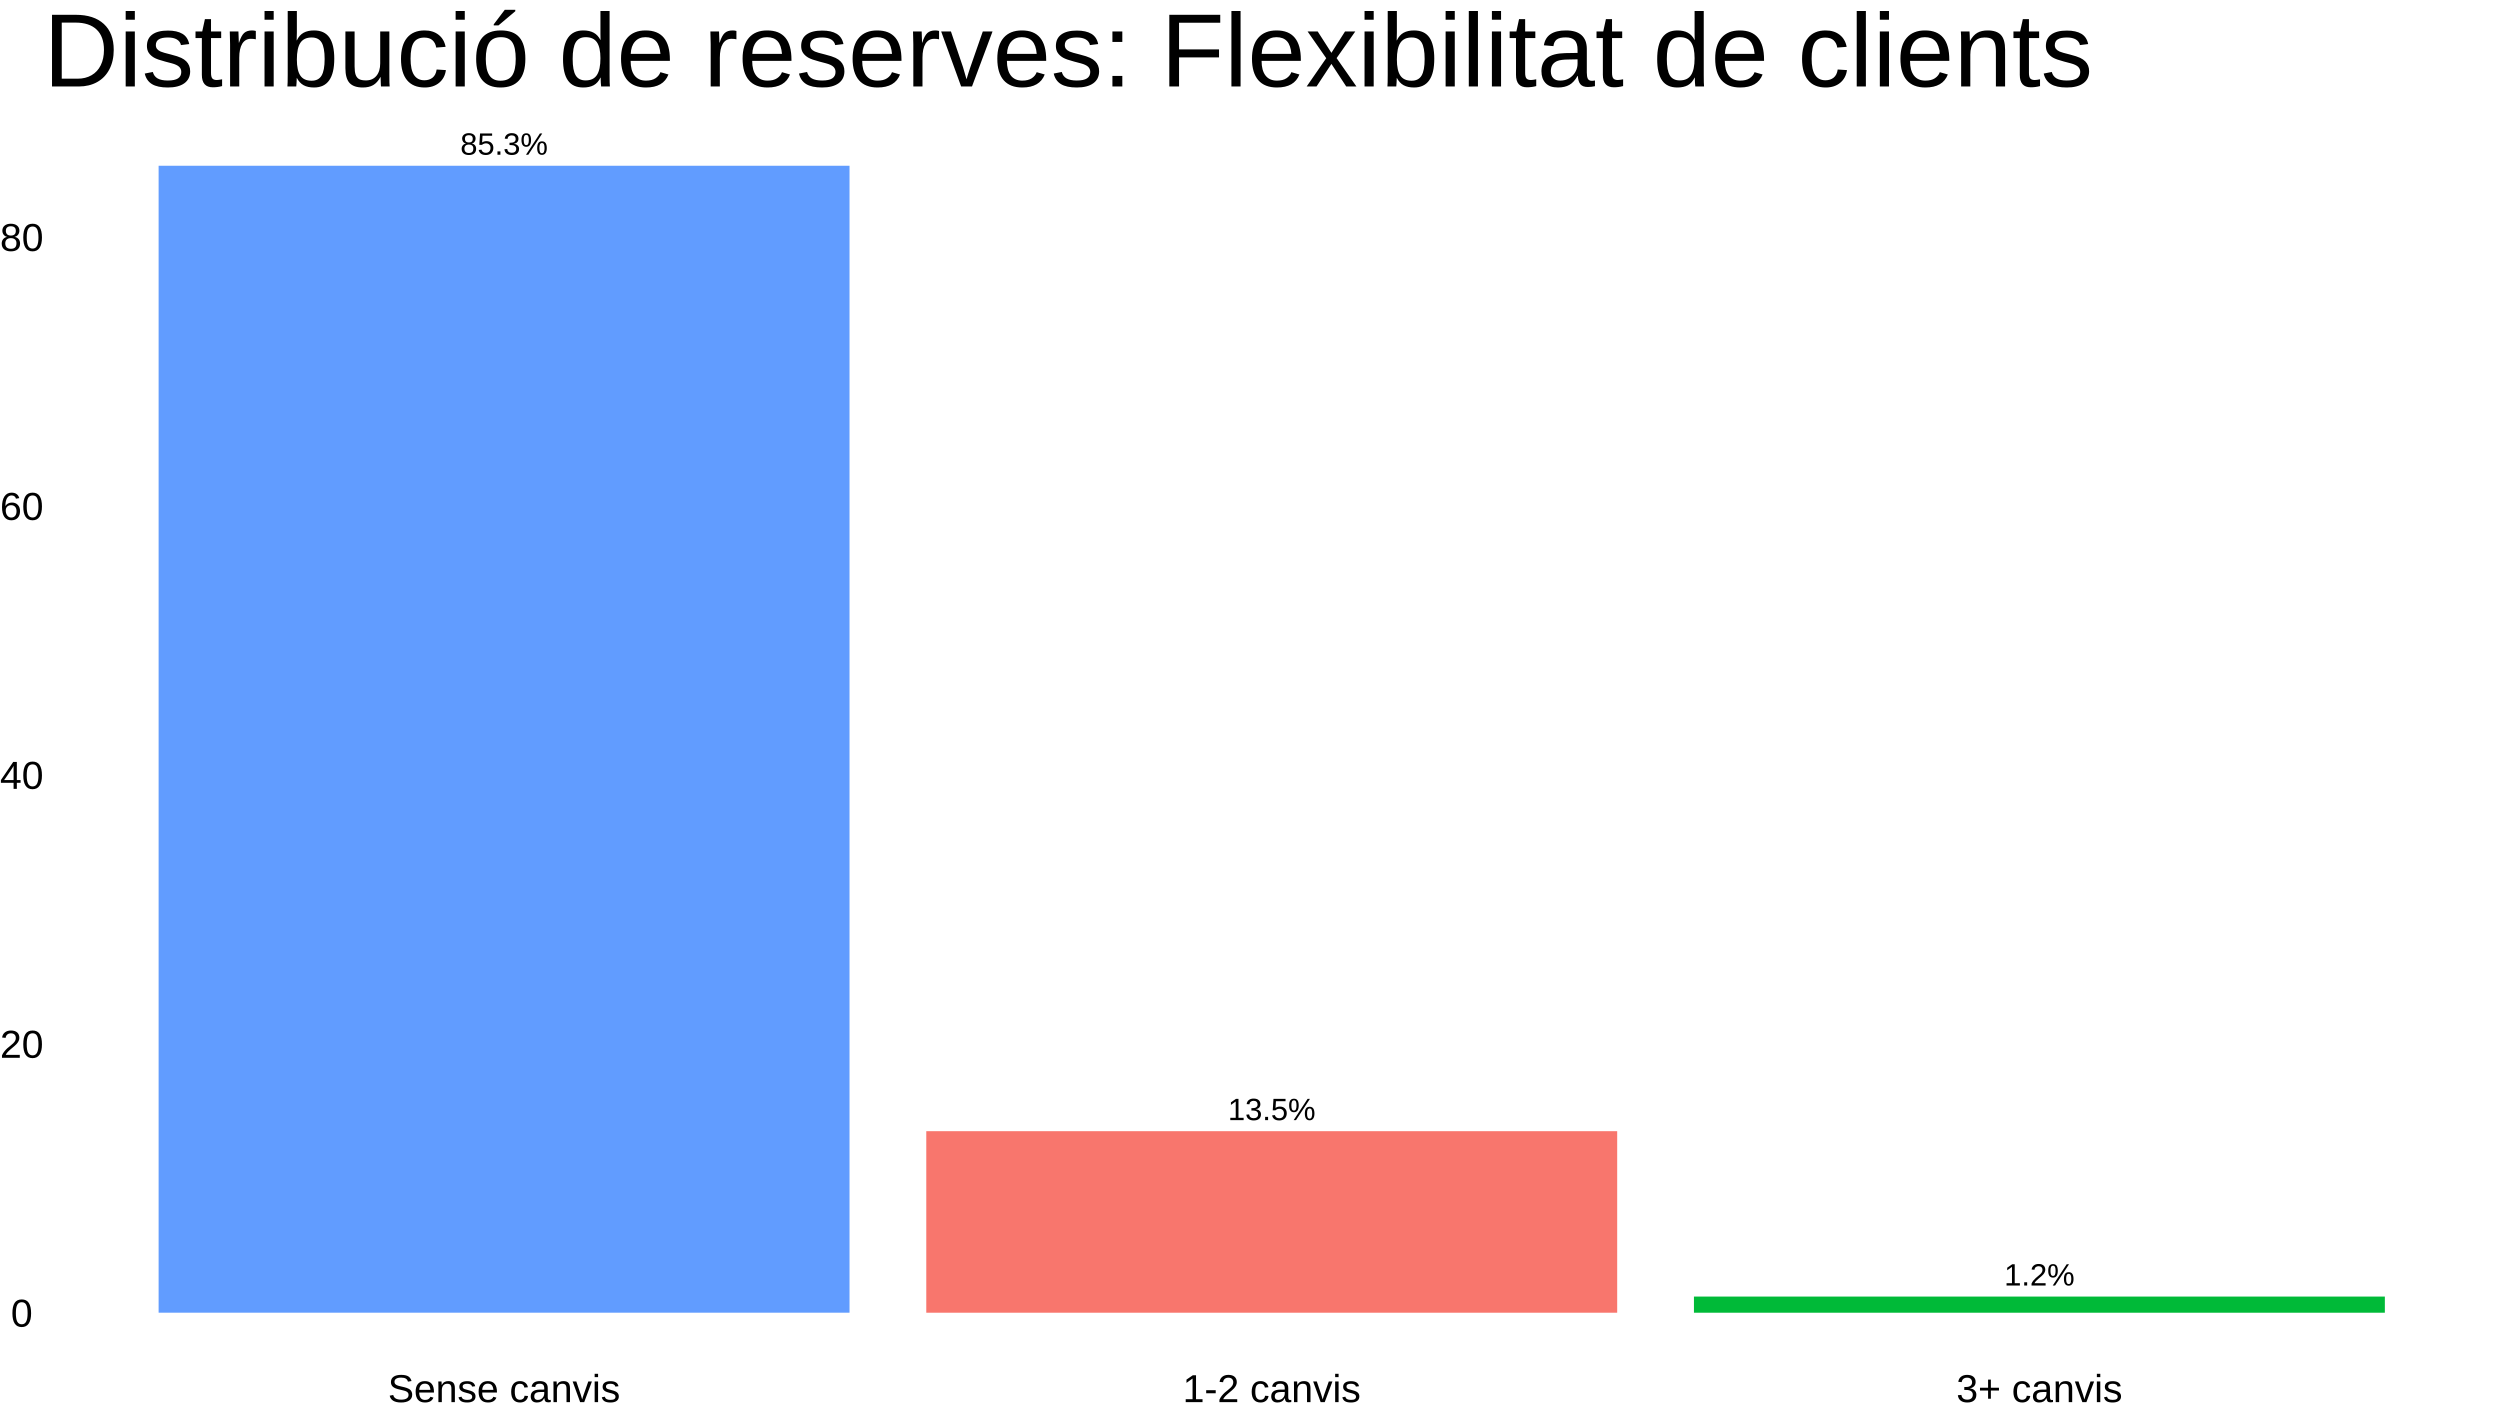
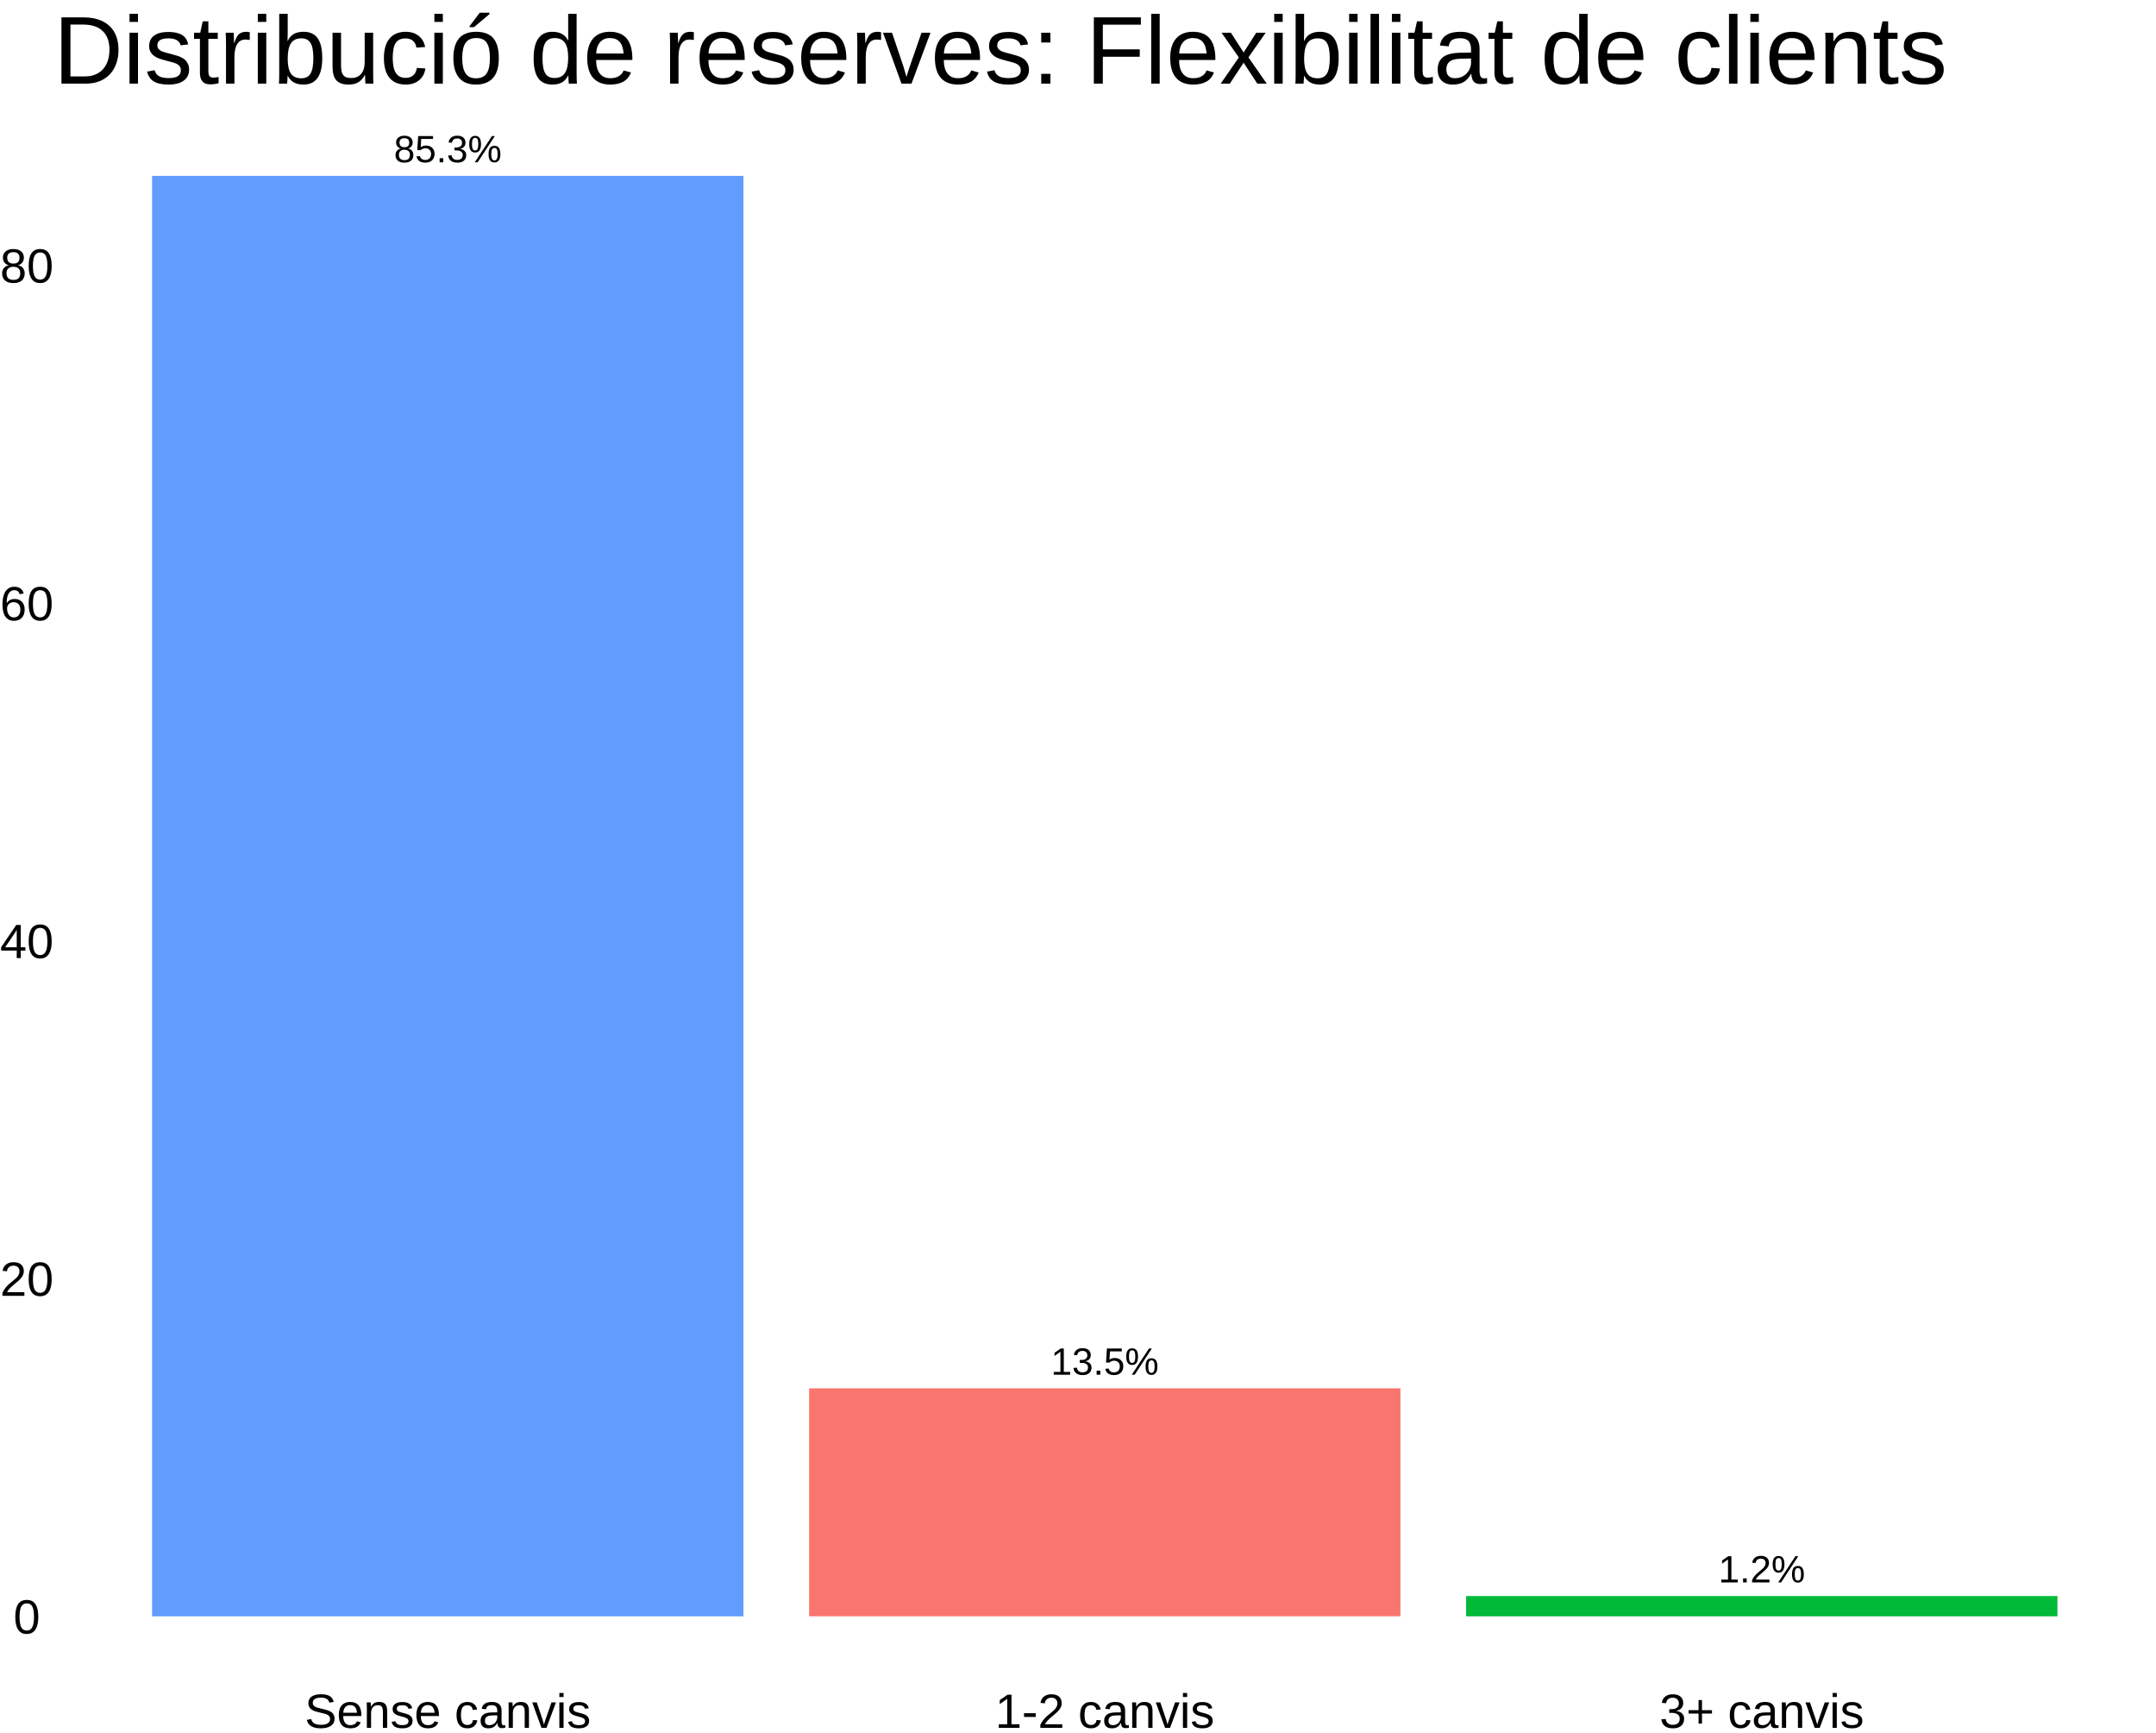
- <svg xmlns="http://www.w3.org/2000/svg" width="1152.00pt" height="648.00pt" viewBox="0 0 1152.00 648.00">
+ <svg xmlns="http://www.w3.org/2000/svg" width="806.40pt" height="648.00pt" viewBox="0 0 806.40 648.00">
  <g class="svglite">
    <defs>
      <style type="text/css">
    .svglite line, .svglite polyline, .svglite polygon, .svglite path, .svglite rect, .svglite circle {
      fill: none;
      stroke: #000000;
      stroke-linecap: round;
      stroke-linejoin: round;
      stroke-miterlimit: 10.00;
    }
    .svglite text {
      white-space: pre;
    }
    .svglite g.glyphgroup path {
      fill: inherit;
      stroke: none;
    }
  </style>
    </defs>
    <rect width="100%" height="100%" style="stroke: none; fill: none;" />
    <defs>
-       <clipPath id="cpMC4wMHwxMTUyLjAwfDAuMDB8NjQ4LjAw">
-         <rect x="0.00" y="0.00" width="1152.00" height="648.00" />
+       <clipPath id="cpMC4wMHw4MDYuNDB8MC4wMHw2NDguMDA=">
+         <rect x="0.00" y="0.00" width="806.40" height="648.00" />
      </clipPath>
    </defs>
-     <g clip-path="url(#cpMC4wMHwxMTUyLjAwfDAuMDB8NjQ4LjAw)">
-       <rect x="0.00" y="0.00" width="1152.00" height="648.00" style="stroke-width: 0.00; stroke: none;" />
+     <g clip-path="url(#cpMC4wMHw4MDYuNDB8MC4wMHw2NDguMDA=)">
+       <rect x="0.00" y="0.00" width="806.40" height="648.00" style="stroke-width: 0.00; stroke: none;" />
    </g>
    <defs>
-       <clipPath id="cpMjAuMDN8MTE1Mi4wMHw0OS45NXw2MzEuMzI=">
-         <rect x="20.03" y="49.95" width="1131.97" height="581.36" />
+       <clipPath id="cpMjAuMDN8ODA2LjQwfDM4Ljg0fDYzMS4zMg==">
+         <rect x="20.03" y="38.84" width="786.37" height="592.48" />
      </clipPath>
    </defs>
-     <g clip-path="url(#cpMjAuMDN8MTE1Mi4wMHw0OS45NXw2MzEuMzI=)">
-       <rect x="20.03" y="49.95" width="1131.97" height="581.36" style="stroke-width: 0.00; stroke: none;" />
-       <rect x="426.83" y="521.25" width="318.37" height="83.65" style="stroke-width: 1.07; stroke: none; stroke-linecap: butt; stroke-linejoin: miter; fill: #F8766D;" />
-       <rect x="780.57" y="597.46" width="318.37" height="7.44" style="stroke-width: 1.07; stroke: none; stroke-linecap: butt; stroke-linejoin: miter; fill: #00BA38;" />
-       <rect x="73.09" y="76.38" width="318.37" height="528.51" style="stroke-width: 1.07; stroke: none; stroke-linecap: butt; stroke-linejoin: miter; fill: #619CFF;" />
-       <text x="586.02" y="516.16" text-anchor="middle" style="font-size: 14.23px; font-family: &quot;Arial&quot;;" textLength="40.31px" lengthAdjust="spacingAndGlyphs">13.5%</text>
-       <text x="939.76" y="592.37" text-anchor="middle" style="font-size: 14.23px; font-family: &quot;Arial&quot;;" textLength="32.41px" lengthAdjust="spacingAndGlyphs">1.2%</text>
-       <text x="232.28" y="71.29" text-anchor="middle" style="font-size: 14.23px; font-family: &quot;Arial&quot;;" textLength="40.31px" lengthAdjust="spacingAndGlyphs">85.3%</text>
+     <g clip-path="url(#cpMjAuMDN8ODA2LjQwfDM4Ljg0fDYzMS4zMg==)">
+       <rect x="20.03" y="38.84" width="786.37" height="592.48" style="stroke-width: 0.00; stroke: none;" />
+       <rect x="302.63" y="519.14" width="221.17" height="85.24" style="stroke-width: 1.07; stroke: none; stroke-linecap: butt; stroke-linejoin: miter; fill: #F8766D;" />
+       <rect x="548.37" y="596.81" width="221.17" height="7.58" style="stroke-width: 1.07; stroke: none; stroke-linecap: butt; stroke-linejoin: miter; fill: #00BA38;" />
+       <rect x="56.89" y="65.77" width="221.17" height="538.62" style="stroke-width: 1.07; stroke: none; stroke-linecap: butt; stroke-linejoin: miter; fill: #619CFF;" />
+       <text x="413.22" y="514.05" text-anchor="middle" style="font-size: 14.23px; font-family: &quot;Arial&quot;;" textLength="40.31px" lengthAdjust="spacingAndGlyphs">13.5%</text>
+       <text x="658.96" y="591.72" text-anchor="middle" style="font-size: 14.23px; font-family: &quot;Arial&quot;;" textLength="32.41px" lengthAdjust="spacingAndGlyphs">1.2%</text>
+       <text x="167.48" y="60.68" text-anchor="middle" style="font-size: 14.23px; font-family: &quot;Arial&quot;;" textLength="40.31px" lengthAdjust="spacingAndGlyphs">85.3%</text>
    </g>
-     <g clip-path="url(#cpMC4wMHwxMTUyLjAwfDAuMDB8NjQ4LjAw)">
-       <text x="10.02" y="611.34" text-anchor="middle" style="font-size: 18.00px; font-family: &quot;Arial&quot;;" textLength="10.02px" lengthAdjust="spacingAndGlyphs">0</text>
-       <text x="10.02" y="487.42" text-anchor="middle" style="font-size: 18.00px; font-family: &quot;Arial&quot;;" textLength="20.03px" lengthAdjust="spacingAndGlyphs">20</text>
-       <text x="10.02" y="363.50" text-anchor="middle" style="font-size: 18.00px; font-family: &quot;Arial&quot;;" textLength="20.03px" lengthAdjust="spacingAndGlyphs">40</text>
-       <text x="10.02" y="239.58" text-anchor="middle" style="font-size: 18.00px; font-family: &quot;Arial&quot;;" textLength="20.03px" lengthAdjust="spacingAndGlyphs">60</text>
-       <text x="10.02" y="115.66" text-anchor="middle" style="font-size: 18.00px; font-family: &quot;Arial&quot;;" textLength="20.03px" lengthAdjust="spacingAndGlyphs">80</text>
-       <text x="232.28" y="646.10" text-anchor="middle" style="font-size: 18.00px; font-family: &quot;Arial&quot;;" textLength="107.08px" lengthAdjust="spacingAndGlyphs">Sense canvis</text>
-       <text x="586.02" y="646.10" text-anchor="middle" style="font-size: 18.00px; font-family: &quot;Arial&quot;;" textLength="82.06px" lengthAdjust="spacingAndGlyphs">1-2 canvis</text>
-       <text x="939.76" y="646.10" text-anchor="middle" style="font-size: 18.00px; font-family: &quot;Arial&quot;;" textLength="76.56px" lengthAdjust="spacingAndGlyphs">3+ canvis</text>
-       <text x="20.03" y="39.85" style="font-size: 48.00px; font-family: &quot;Arial&quot;;" textLength="944.66px" lengthAdjust="spacingAndGlyphs">Distribució de reserves: Flexibilitat de clients</text>
+     <g clip-path="url(#cpMC4wMHw4MDYuNDB8MC4wMHw2NDguMDA=)">
+       <text x="10.02" y="610.83" text-anchor="middle" style="font-size: 18.00px; font-family: &quot;Arial&quot;;" textLength="10.02px" lengthAdjust="spacingAndGlyphs">0</text>
+       <text x="10.02" y="484.54" text-anchor="middle" style="font-size: 18.00px; font-family: &quot;Arial&quot;;" textLength="20.03px" lengthAdjust="spacingAndGlyphs">20</text>
+       <text x="10.02" y="358.25" text-anchor="middle" style="font-size: 18.00px; font-family: &quot;Arial&quot;;" textLength="20.03px" lengthAdjust="spacingAndGlyphs">40</text>
+       <text x="10.02" y="231.97" text-anchor="middle" style="font-size: 18.00px; font-family: &quot;Arial&quot;;" textLength="20.03px" lengthAdjust="spacingAndGlyphs">60</text>
+       <text x="10.02" y="105.68" text-anchor="middle" style="font-size: 18.00px; font-family: &quot;Arial&quot;;" textLength="20.03px" lengthAdjust="spacingAndGlyphs">80</text>
+       <text x="167.48" y="646.10" text-anchor="middle" style="font-size: 18.00px; font-family: &quot;Arial&quot;;" textLength="107.08px" lengthAdjust="spacingAndGlyphs">Sense canvis</text>
+       <text x="413.22" y="646.10" text-anchor="middle" style="font-size: 18.00px; font-family: &quot;Arial&quot;;" textLength="82.06px" lengthAdjust="spacingAndGlyphs">1-2 canvis</text>
+       <text x="658.96" y="646.10" text-anchor="middle" style="font-size: 18.00px; font-family: &quot;Arial&quot;;" textLength="76.56px" lengthAdjust="spacingAndGlyphs">3+ canvis</text>
+       <text x="20.03" y="31.26" style="font-size: 36.00px; font-family: &quot;Arial&quot;;" textLength="708.17px" lengthAdjust="spacingAndGlyphs">Distribució de reserves: Flexibilitat de clients</text>
    </g>
  </g>
</svg>
